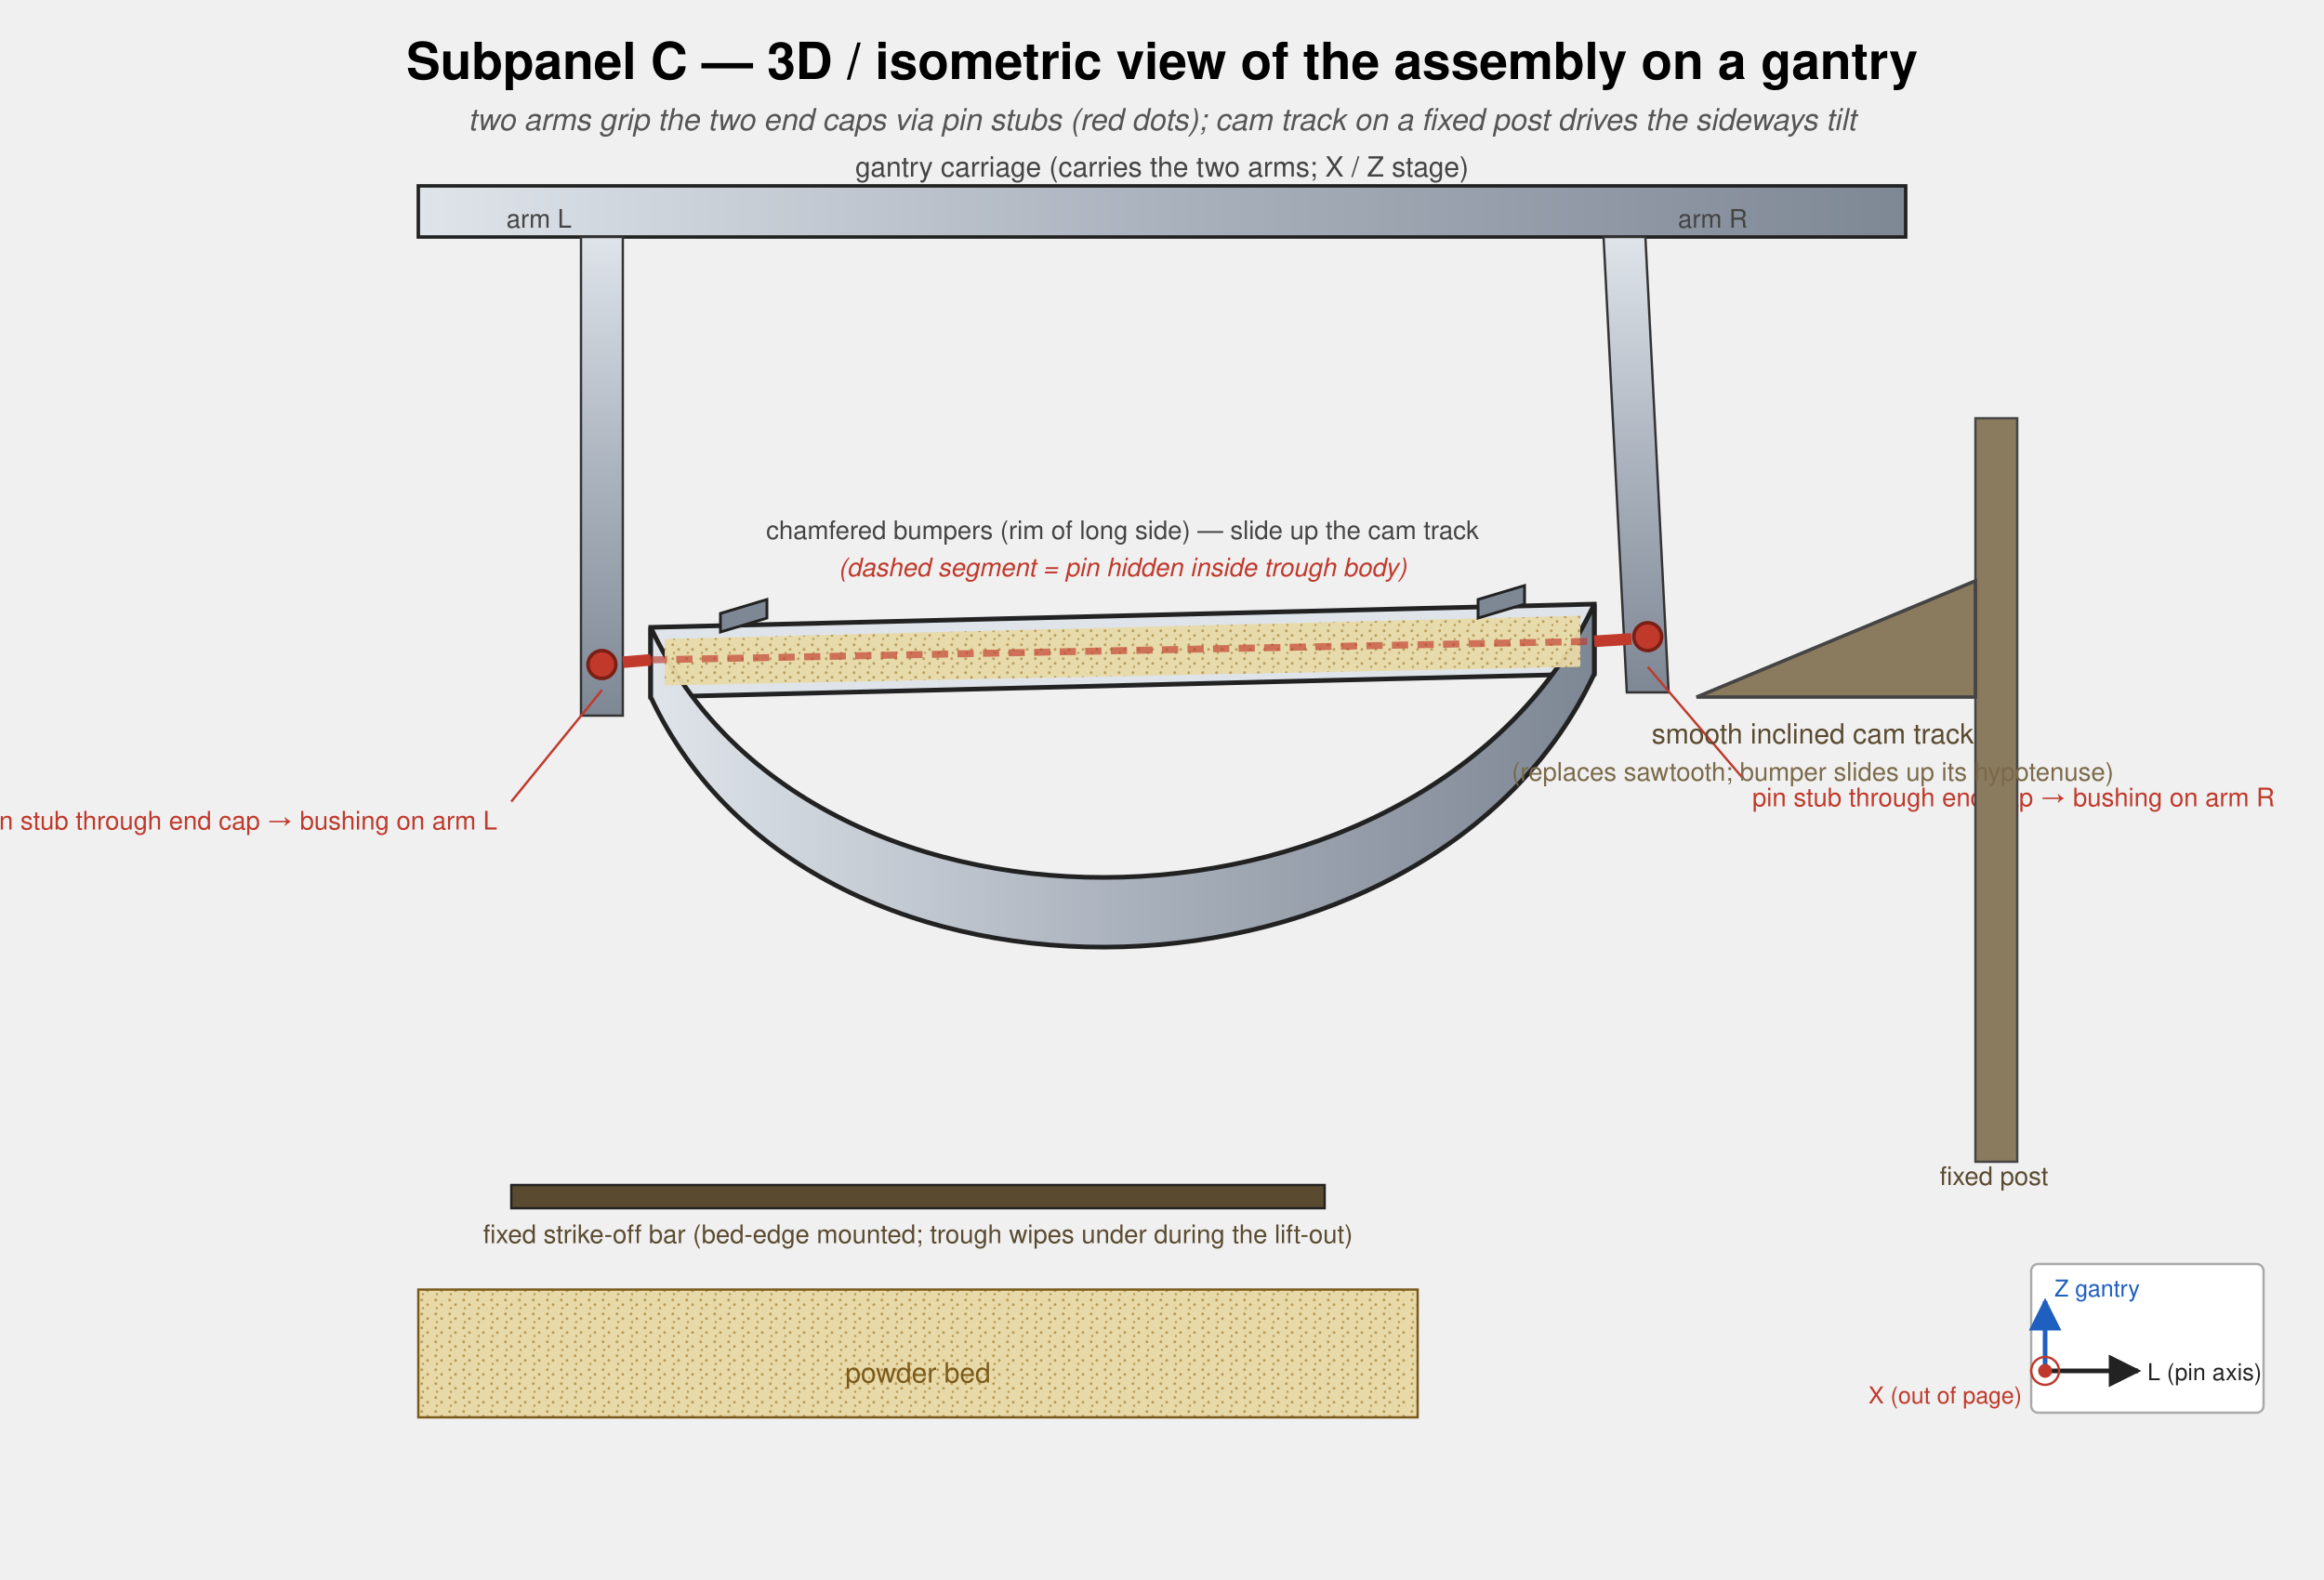
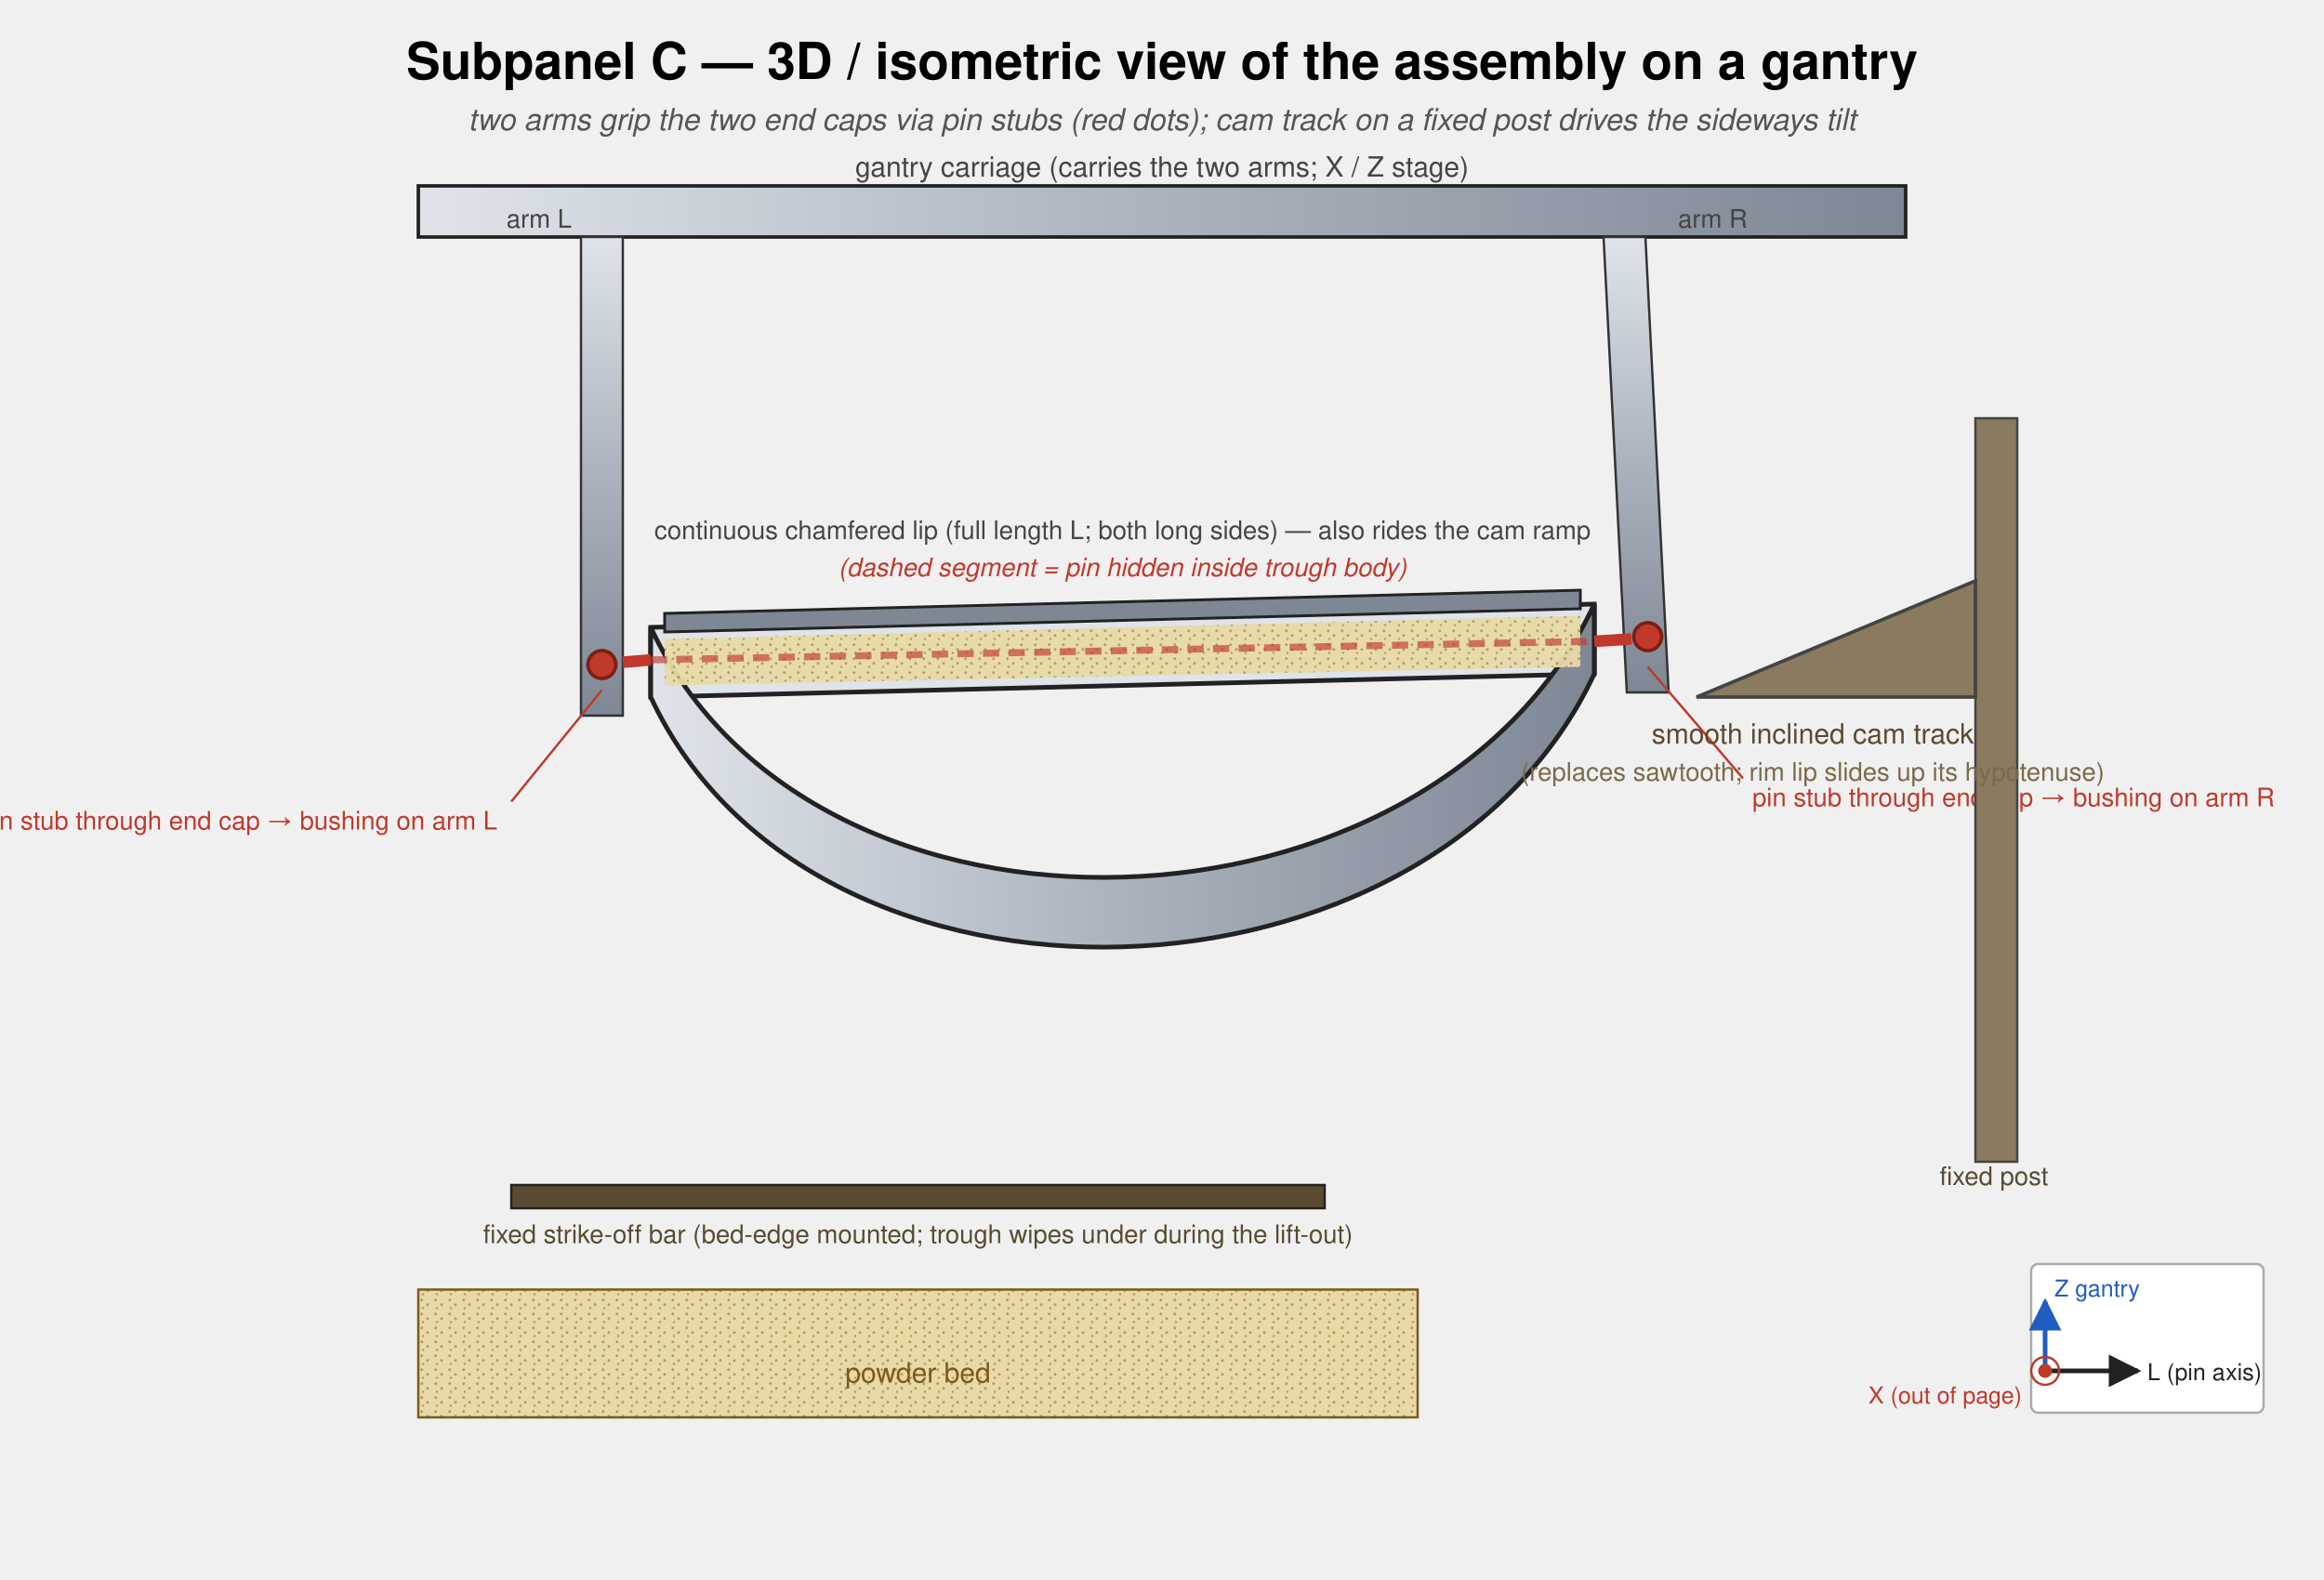
<svg xmlns="http://www.w3.org/2000/svg" viewBox="0 0 1000 680" font-family="Helvetica, Arial, sans-serif" font-size="13">
  <defs>
    <linearGradient id="metal" x1="0" y1="0" x2="0" y2="1">
      <stop offset="0" stop-color="#dfe4ea" />
      <stop offset="0.5" stop-color="#aab2bd" />
      <stop offset="1" stop-color="#7e8794" />
    </linearGradient>
    <linearGradient id="metalH" x1="0" y1="0" x2="1" y2="0">
      <stop offset="0" stop-color="#dfe4ea" />
      <stop offset="0.5" stop-color="#aab2bd" />
      <stop offset="1" stop-color="#7e8794" />
    </linearGradient>
    <pattern id="powder" width="6" height="6" patternUnits="userSpaceOnUse">
      <rect width="6" height="6" fill="#e8d9a8" />
      <circle cx="1.5" cy="1.5" r="0.6" fill="#b89a55" />
      <circle cx="4" cy="3.5" r="0.6" fill="#b89a55" />
      <circle cx="2" cy="5" r="0.5" fill="#b89a55" />
    </pattern>
    <marker id="arrowK" viewBox="0 0 10 10" refX="9" refY="5" markerWidth="7" markerHeight="7" orient="auto-start-reverse">
      <path d="M0,0 L10,5 L0,10 z" fill="#222" />
    </marker>
    <marker id="arrowB" viewBox="0 0 10 10" refX="9" refY="5" markerWidth="7" markerHeight="7" orient="auto-start-reverse">
      <path d="M0,0 L10,5 L0,10 z" fill="#1f5fbf" />
    </marker>
    <marker id="arrowR" viewBox="0 0 10 10" refX="9" refY="5" markerWidth="7" markerHeight="7" orient="auto-start-reverse">
      <path d="M0,0 L10,5 L0,10 z" fill="#c0392b" />
    </marker>
  </defs>
  <text x="500" y="34" text-anchor="middle" font-size="22" font-weight="700">Subpanel C — 3D / isometric view of the assembly on a gantry</text>
  <text x="500" y="56" text-anchor="middle" font-size="13" fill="#555" font-style="italic">two arms grip the two end caps via pin stubs (red dots); cam track on a fixed post drives the sideways tilt</text>
  <rect x="180" y="80" width="640" height="22" fill="url(#metalH)" stroke="#222" stroke-width="1.5" />
  <text x="500" y="76" text-anchor="middle" font-size="12" fill="#444">gantry carriage (carries the two arms; X / Z stage)</text>
  <polygon points="250,102 268,102 268,308 250,308" fill="url(#metal)" stroke="#333" />
  <polygon points="690,102 708,102 718,298 700,298" fill="url(#metal)" stroke="#333" />
  <text x="246" y="98" text-anchor="end" font-size="11" fill="#444">arm L</text>
  <text x="722" y="98" text-anchor="start" font-size="11" fill="#444">arm R</text>
  <polygon points="280,300 686,290 686,260 280,270" fill="#dfe4ea" stroke="#222" stroke-width="2" />
  <path d="M 280,270 C 350,420 616,410 686,260 L 686,290 C 616,440 350,450 280,300 Z" fill="url(#metalH)" stroke="#222" stroke-width="2" />
  <polygon points="286,295 680,287 680,265 286,275" fill="url(#powder)" opacity="0.95" />
  <line x1="268" y1="285" x2="280" y2="284" stroke="#c0392b" stroke-width="5" />
  <line x1="280" y1="284" x2="686" y2="276" stroke="#c0392b" stroke-width="3" stroke-dasharray="7 4" opacity="0.65" />
  <line x1="686" y1="276" x2="702" y2="275" stroke="#c0392b" stroke-width="5" />
  <circle cx="259" cy="286" r="6" fill="#c0392b" stroke="#7a1f15" stroke-width="1.5" />
  <circle cx="709" cy="274" r="6" fill="#c0392b" stroke="#7a1f15" stroke-width="1.5" />
  <line x1="259" y1="297" x2="220" y2="345" stroke="#c0392b" stroke-width="1" />
  <text x="214" y="357" text-anchor="end" font-size="11" fill="#c0392b">pin stub through end cap → bushing on arm L</text>
  <line x1="709" y1="287" x2="750" y2="335" stroke="#c0392b" stroke-width="1" />
  <text x="754" y="347" text-anchor="start" font-size="11" fill="#c0392b">pin stub through end cap → bushing on arm R</text>
  <text x="483" y="248" text-anchor="middle" font-size="11" fill="#c0392b" font-style="italic">(dashed segment = pin hidden inside trough body)</text>
-   <polygon points="310,272 330,266 330,258 310,264" fill="#7e8794" stroke="#222" stroke-width="1.2" />
-   <polygon points="636,266 656,260 656,252 636,258" fill="#7e8794" stroke="#222" stroke-width="1.2" />
-   <text x="483" y="232" text-anchor="middle" font-size="11" fill="#444">chamfered bumpers (rim of long side) — slide up the cam track</text>
+   <polygon points="286,272 680,262 680,254 286,264" fill="#7e8794" stroke="#222" stroke-width="1.2" />
+   <text x="483" y="232" text-anchor="middle" font-size="11" fill="#444">continuous chamfered lip (full length L; both long sides) — also rides the cam ramp</text>
  <rect x="850" y="180" width="18" height="320" fill="#8a7a5e" stroke="#444" />
  <text x="858" y="510" text-anchor="middle" font-size="11" fill="#5a4a30">fixed post</text>
  <polygon points="730,300 850,300 850,250 730,300" fill="#8a7a5e" stroke="#444" stroke-width="1.5" />
  <text x="780" y="320" text-anchor="middle" font-size="12" fill="#5a4a30">smooth inclined cam track</text>
-   <text x="780" y="336" text-anchor="middle" font-size="11" fill="#7a6a4a">(replaces sawtooth; bumper slides up its hypotenuse)</text>
+   <text x="780" y="336" text-anchor="middle" font-size="11" fill="#7a6a4a">(replaces sawtooth; rim lip slides up its hypotenuse)</text>
  <rect x="220" y="510" width="350" height="10" fill="#5a4a30" stroke="#222" />
  <text x="395" y="535" text-anchor="middle" font-size="11" fill="#5a4a30">fixed strike-off bar (bed-edge mounted; trough wipes under during the lift-out)</text>
  <rect x="180" y="555" width="430" height="55" fill="url(#powder)" stroke="#7a5a1a" />
  <text x="395" y="595" text-anchor="middle" font-size="12" fill="#7a5a1a">powder bed</text>
  <g transform="translate(880,590)">
    <rect x="-6" y="-46" width="100" height="64" fill="#fff" stroke="#aaa" stroke-width="1" rx="3" />
    <line x1="0" y1="0" x2="40" y2="0" stroke="#222" stroke-width="2" marker-end="url(#arrowK)" />
    <text x="44" y="4" font-size="10" fill="#222">L (pin axis)</text>
    <line x1="0" y1="0" x2="0" y2="-30" stroke="#1f5fbf" stroke-width="2" marker-end="url(#arrowB)" />
    <text x="4" y="-32" font-size="10" fill="#1f5fbf">Z gantry</text>
    <circle cx="0" cy="0" r="3" fill="#c0392b" />
    <circle cx="0" cy="0" r="6" fill="none" stroke="#c0392b" />
    <text x="-10" y="14" font-size="10" fill="#c0392b" text-anchor="end">X (out of page)</text>
  </g>
</svg>
